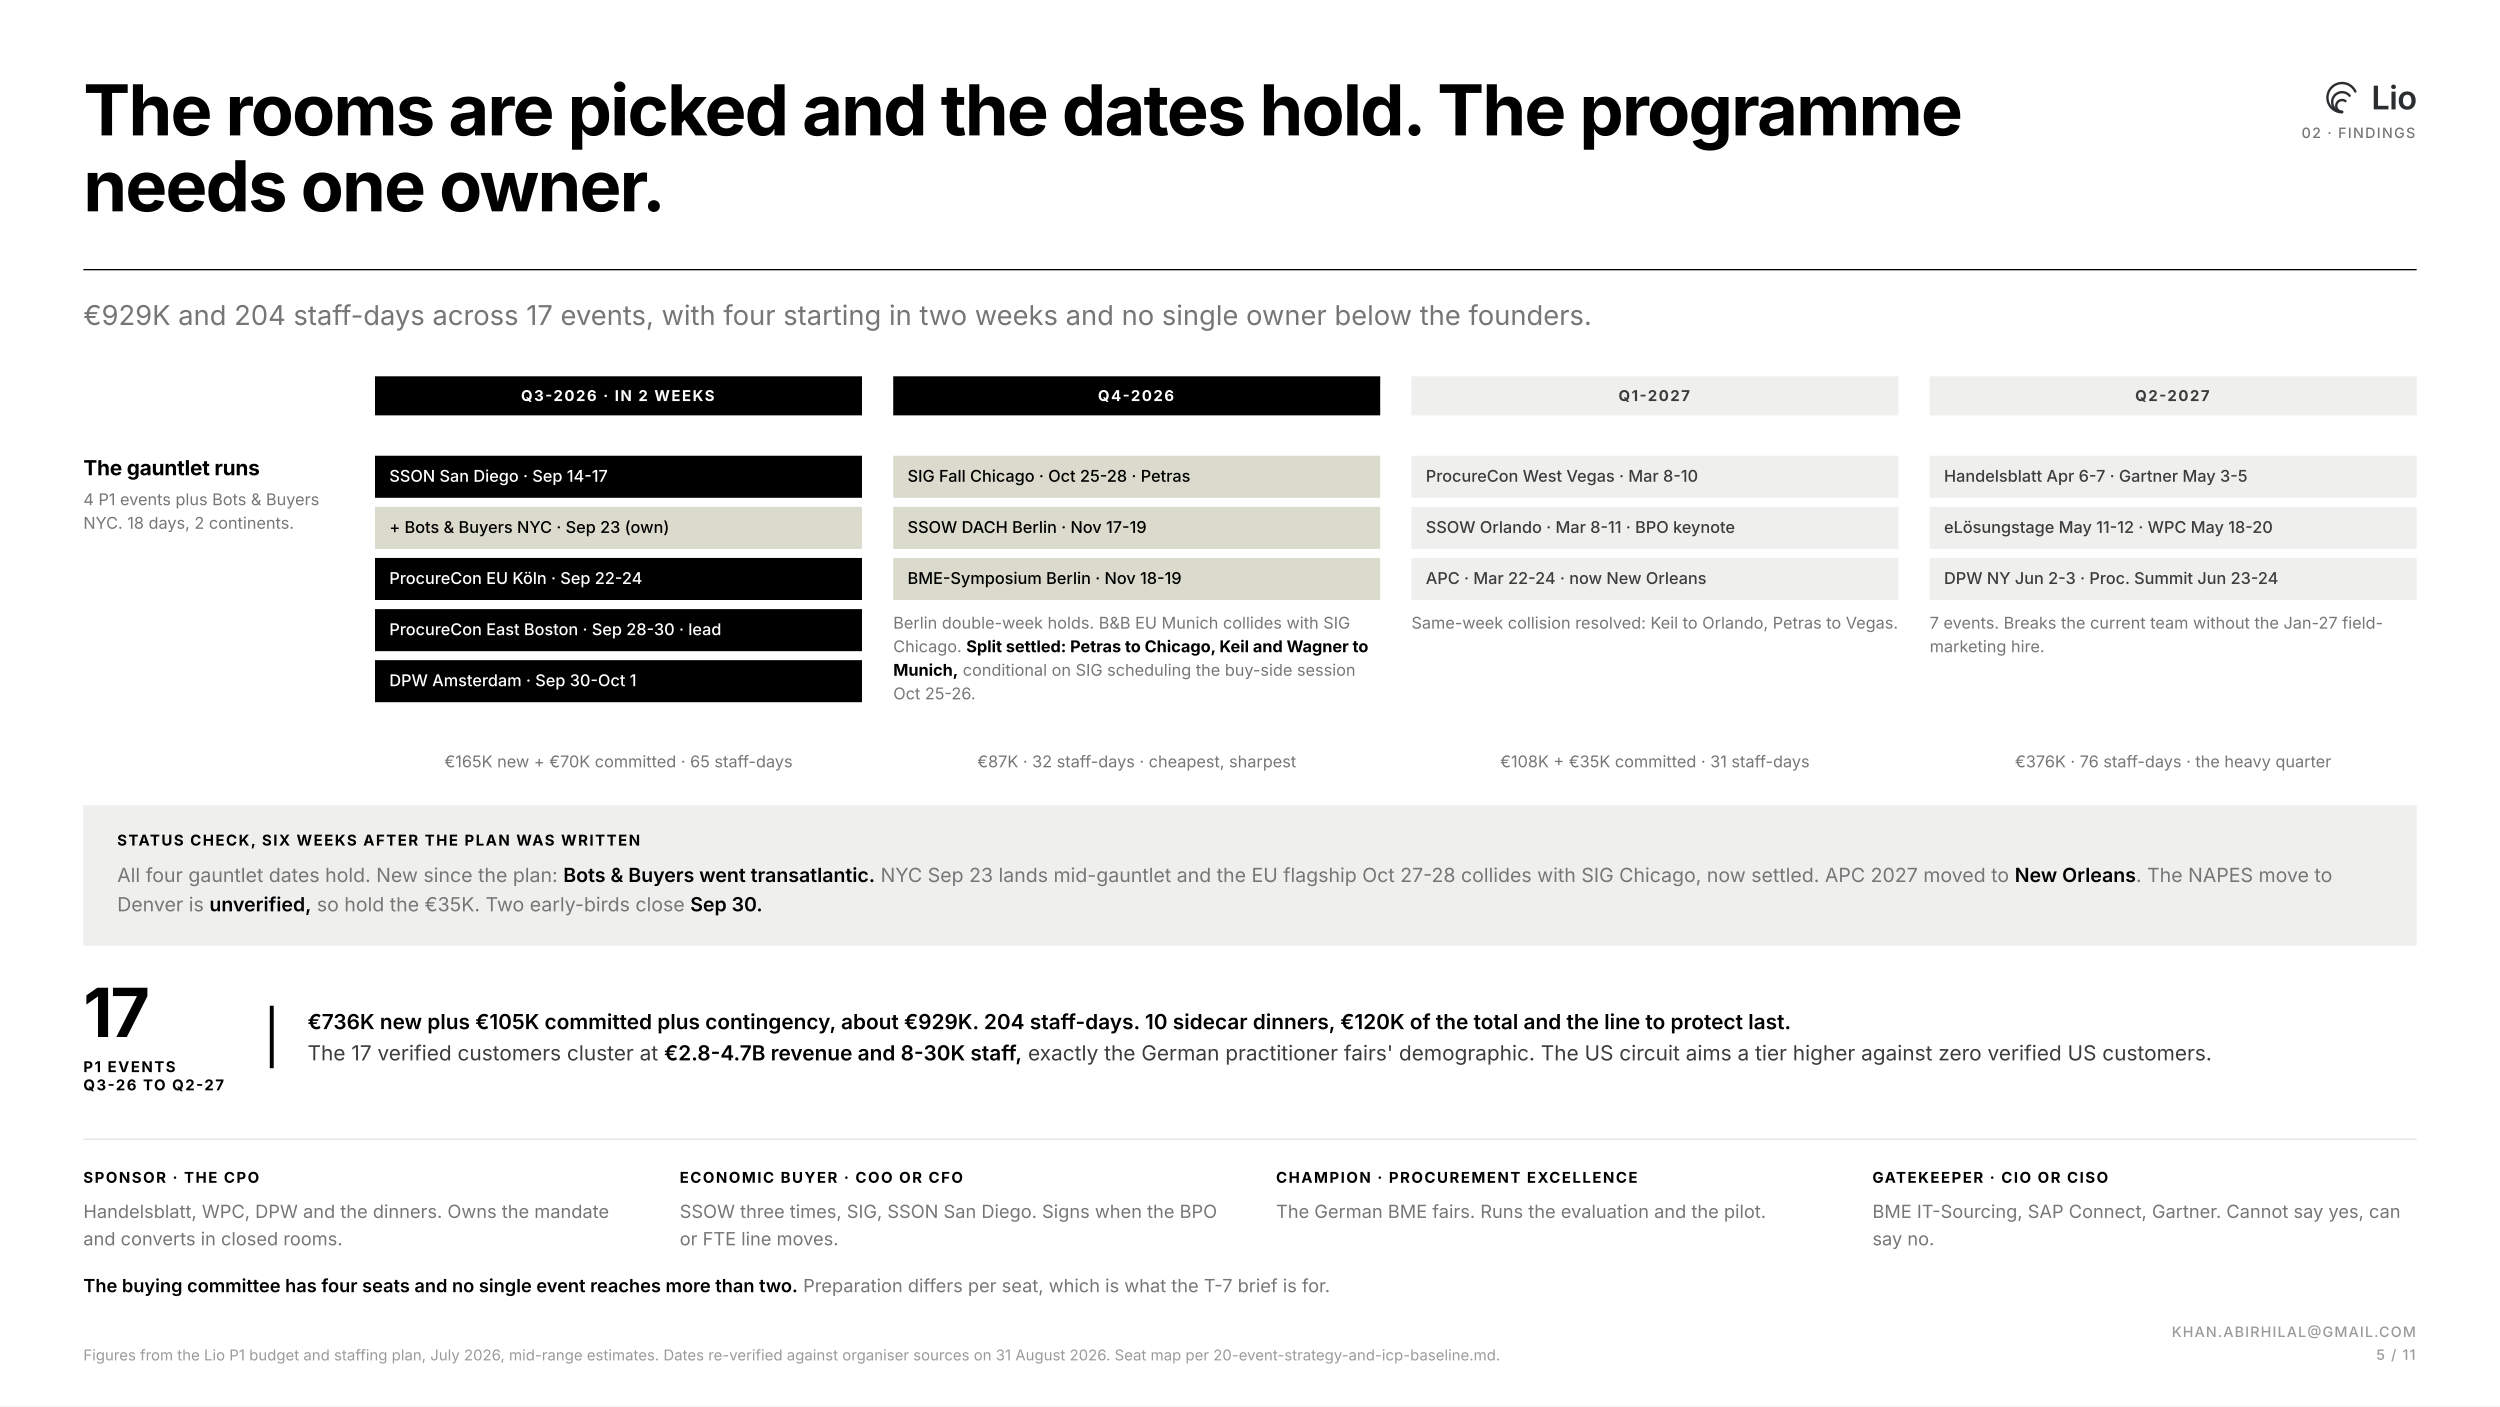
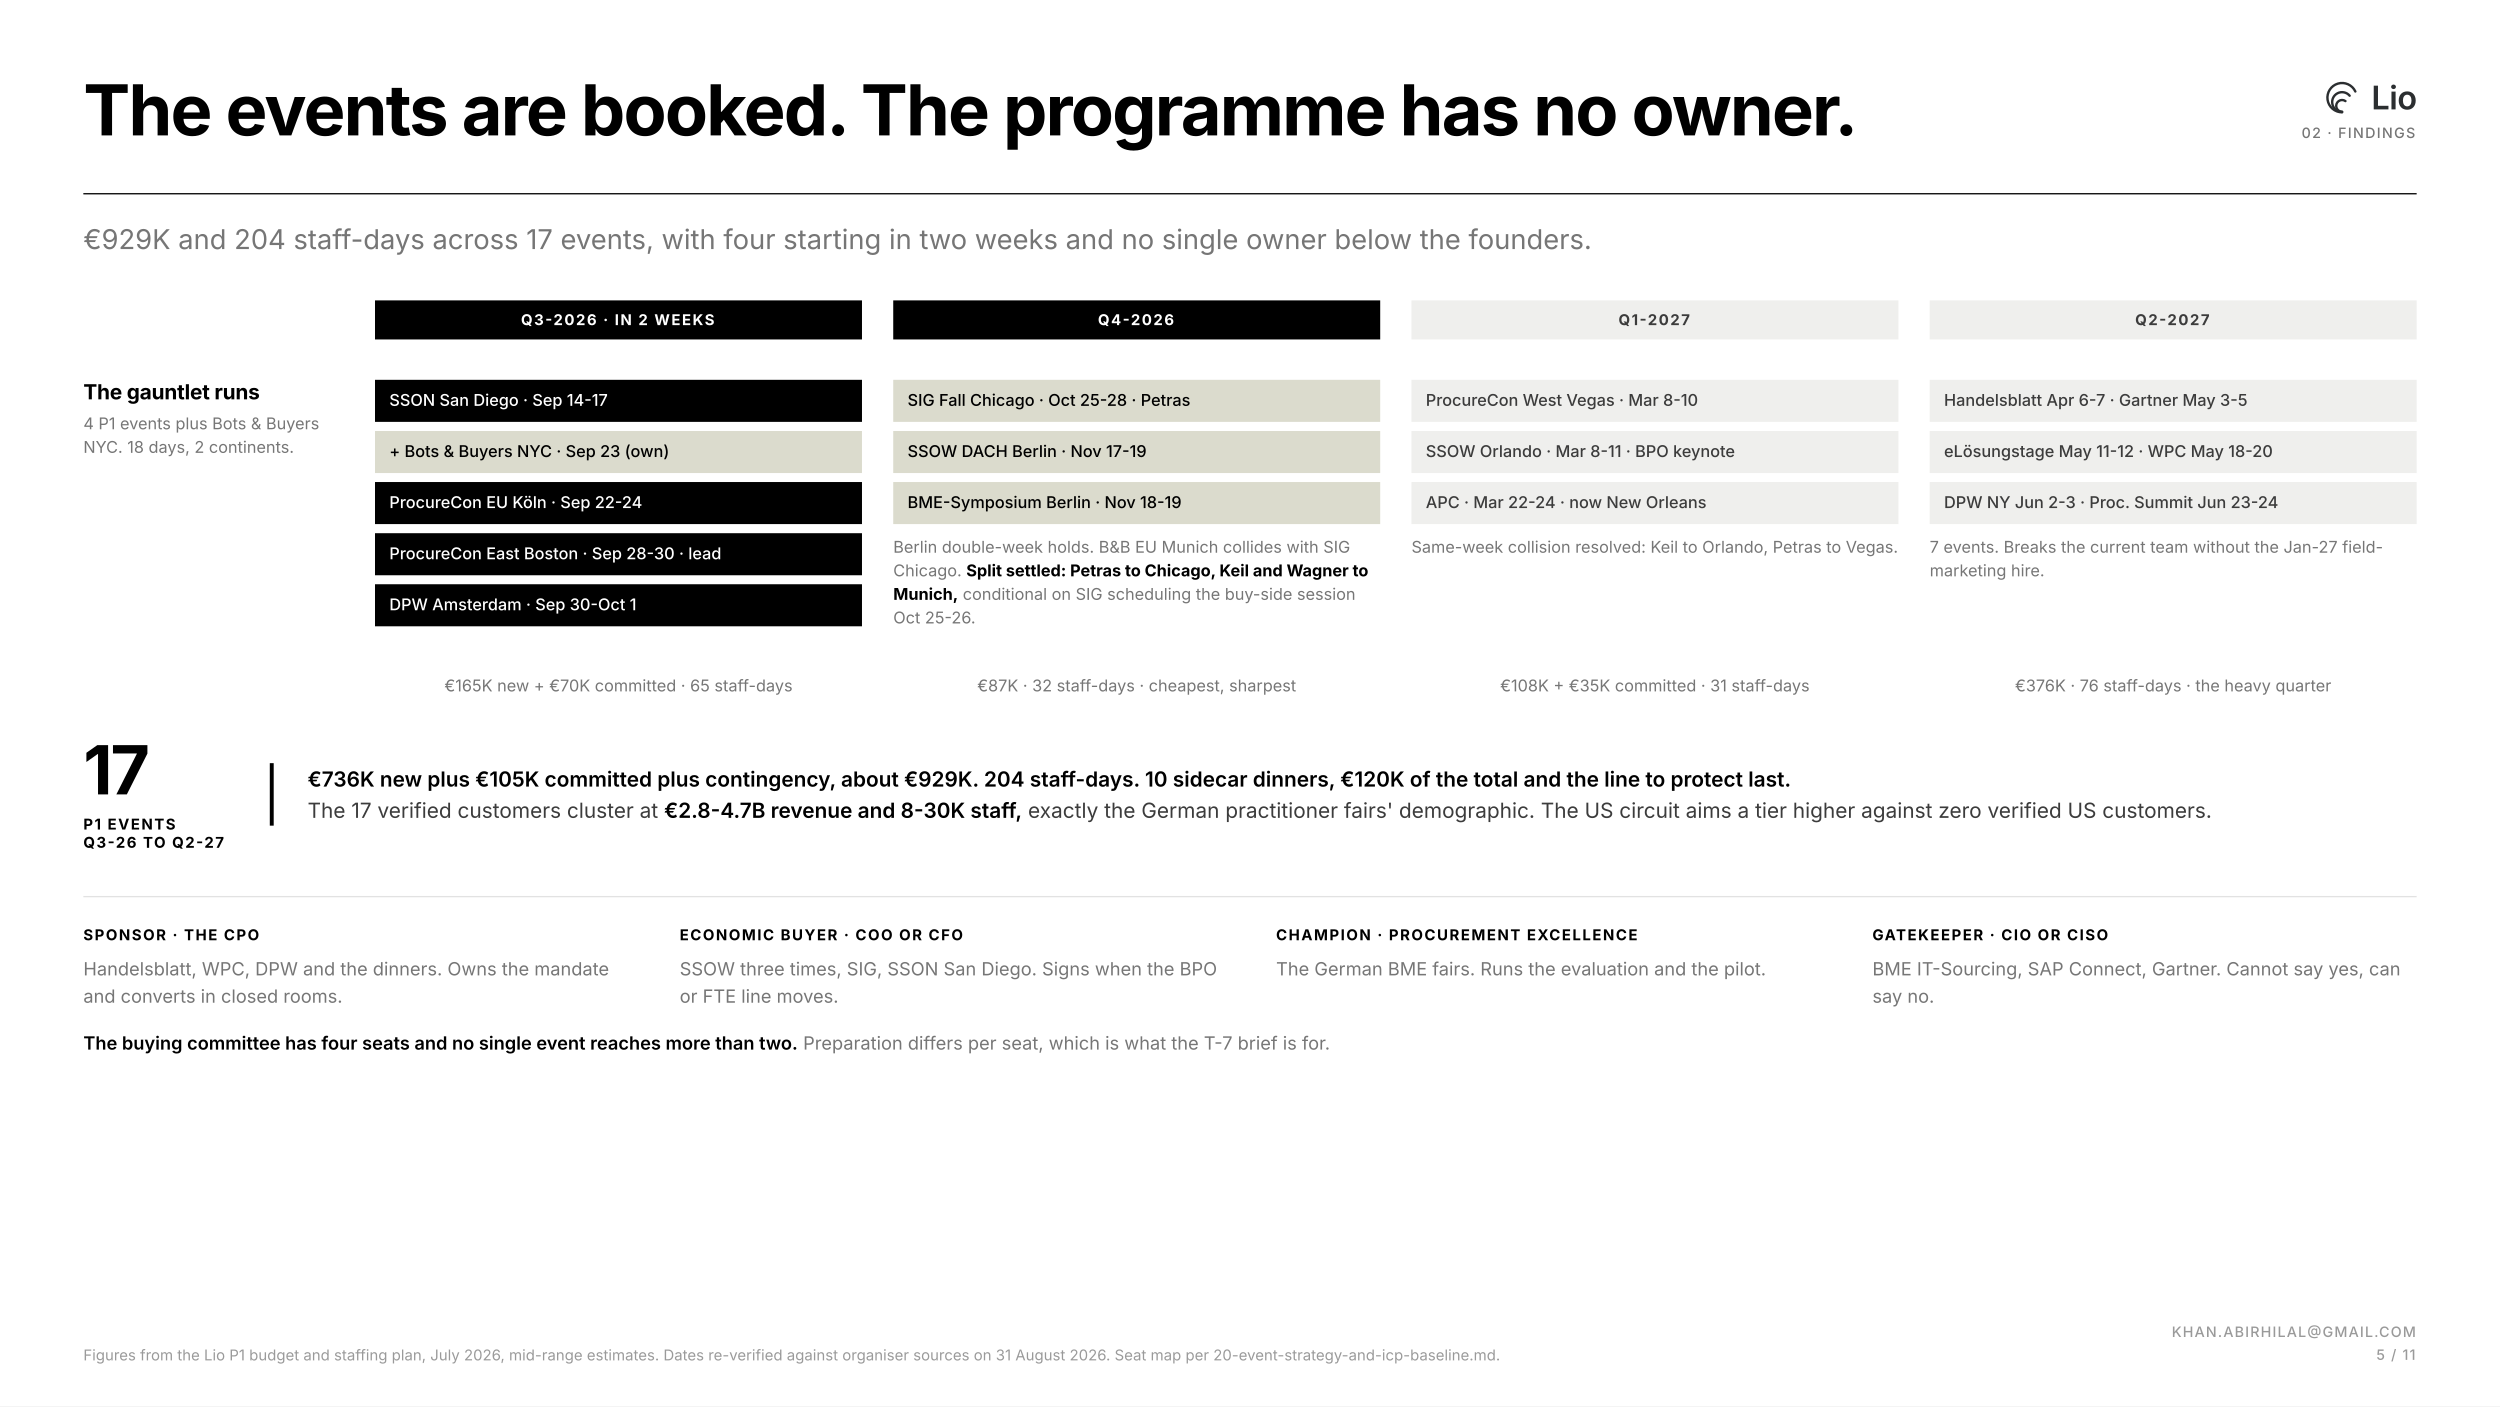
<svg xmlns="http://www.w3.org/2000/svg" viewBox="0 0 1920 1080" width="1920" height="1080" font-family="Inter, 'Helvetica Neue', Arial, sans-serif">
  <rect x="0.0" y="0.0" width="1920.0" height="1080.0" fill="#FFFFFF" />
-   <line x1="64.0" y1="207.1" x2="1856.0" y2="207.1" stroke="#000000" stroke-width="1" />
-   <rect x="288.0" y="289.0" width="374.0" height="30.0" fill="#000000" />
-   <rect x="686.0" y="289.0" width="374.0" height="30.0" fill="#000000" />
-   <rect x="1084.0" y="289.0" width="374.0" height="30.0" fill="#EFEFED" />
-   <rect x="1482.0" y="289.0" width="374.0" height="30.0" fill="#EFEFED" />
-   <rect x="288.0" y="350.0" width="374.0" height="32.3" fill="#000000" />
-   <rect x="288.0" y="389.3" width="374.0" height="32.3" fill="#DBDBCD" />
-   <rect x="288.0" y="428.5" width="374.0" height="32.3" fill="#000000" />
-   <rect x="288.0" y="467.8" width="374.0" height="32.3" fill="#000000" />
-   <rect x="288.0" y="507.0" width="374.0" height="32.3" fill="#000000" />
-   <rect x="686.0" y="350.0" width="374.0" height="32.3" fill="#DBDBCD" />
-   <rect x="686.0" y="389.3" width="374.0" height="32.3" fill="#DBDBCD" />
-   <rect x="686.0" y="428.5" width="374.0" height="32.3" fill="#DBDBCD" />
-   <rect x="1084.0" y="350.0" width="374.0" height="32.3" fill="#EFEFED" />
-   <rect x="1084.0" y="389.3" width="374.0" height="32.3" fill="#EFEFED" />
-   <rect x="1084.0" y="428.5" width="374.0" height="32.3" fill="#EFEFED" />
-   <rect x="1482.0" y="350.0" width="374.0" height="32.3" fill="#EFEFED" />
-   <rect x="1482.0" y="389.3" width="374.0" height="32.3" fill="#EFEFED" />
-   <rect x="1482.0" y="428.5" width="374.0" height="32.3" fill="#EFEFED" />
-   <rect x="64.0" y="618.4" width="1792.0" height="108.0" fill="#EFEFED" />
-   <line x1="208.7" y1="772.4" x2="208.7" y2="820.4" stroke="#000000" stroke-width="3" />
-   <line x1="64.0" y1="874.9" x2="1856.0" y2="874.9" stroke="#E2E2E2" stroke-width="1" />
+   <line x1="64.0" y1="148.8" x2="1856.0" y2="148.8" stroke="#000000" stroke-width="1" />
+   <rect x="288.0" y="230.7" width="374.0" height="30.0" fill="#000000" />
+   <rect x="686.0" y="230.7" width="374.0" height="30.0" fill="#000000" />
+   <rect x="1084.0" y="230.7" width="374.0" height="30.0" fill="#EFEFED" />
+   <rect x="1482.0" y="230.7" width="374.0" height="30.0" fill="#EFEFED" />
+   <rect x="288.0" y="291.7" width="374.0" height="32.3" fill="#000000" />
+   <rect x="288.0" y="331.0" width="374.0" height="32.3" fill="#DBDBCD" />
+   <rect x="288.0" y="370.2" width="374.0" height="32.3" fill="#000000" />
+   <rect x="288.0" y="409.5" width="374.0" height="32.3" fill="#000000" />
+   <rect x="288.0" y="448.7" width="374.0" height="32.3" fill="#000000" />
+   <rect x="686.0" y="291.7" width="374.0" height="32.3" fill="#DBDBCD" />
+   <rect x="686.0" y="331.0" width="374.0" height="32.3" fill="#DBDBCD" />
+   <rect x="686.0" y="370.2" width="374.0" height="32.3" fill="#DBDBCD" />
+   <rect x="1084.0" y="291.7" width="374.0" height="32.3" fill="#EFEFED" />
+   <rect x="1084.0" y="331.0" width="374.0" height="32.3" fill="#EFEFED" />
+   <rect x="1084.0" y="370.2" width="374.0" height="32.3" fill="#EFEFED" />
+   <rect x="1482.0" y="291.7" width="374.0" height="32.3" fill="#EFEFED" />
+   <rect x="1482.0" y="331.0" width="374.0" height="32.3" fill="#EFEFED" />
+   <rect x="1482.0" y="370.2" width="374.0" height="32.3" fill="#EFEFED" />
+   <line x1="208.7" y1="586.1" x2="208.7" y2="634.1" stroke="#000000" stroke-width="3" />
+   <line x1="64.0" y1="688.6" x2="1856.0" y2="688.6" stroke="#E2E2E2" stroke-width="1" />
  <g transform="translate(1785.2 61.5) scale(0.5625)" fill="none" stroke="#2B2E30" stroke-width="3.3" stroke-linecap="round">
    <path d="M 24.00 44.00 A 20 20 0 1 1 42.13 15.55" />
    <path d="M 24.00 43.50 A 13.5 13.5 0 1 1 34.34 21.32" />
    <path d="M 24.00 43.20 A 8 8 0 1 1 28.59 28.65" />
  </g>
-   <text x="64.0" y="104.0" font-family="Inter, 'Helvetica Neue', Arial, sans-serif" font-size="54.0" font-weight="700" fill="#000000" letter-spacing="-1.35" xml:space="preserve">The rooms are picked and the dates hold. The programme</text>
-   <text x="64.0" y="162.3" font-family="Inter, 'Helvetica Neue', Arial, sans-serif" font-size="54.0" font-weight="700" fill="#000000" letter-spacing="-1.35" xml:space="preserve">needs one owner.</text>
+   <text x="64.0" y="104.0" font-family="Inter, 'Helvetica Neue', Arial, sans-serif" font-size="54.0" font-weight="700" fill="#000000" letter-spacing="-1.35" xml:space="preserve">The events are booked. The programme has no owner.</text>
  <text x="1821.2" y="84.0" font-family="Inter, 'Helvetica Neue', Arial, sans-serif" font-size="25.0" font-weight="600" fill="#2B2E30" letter-spacing="-0.38" xml:space="preserve">Lio</text>
  <text x="1767.6" y="106.0" font-family="Inter, 'Helvetica Neue', Arial, sans-serif" font-size="11.0" font-weight="500" fill="#767676" letter-spacing="0.99" xml:space="preserve">02 · FINDINGS</text>
-   <text x="64.0" y="249.6" font-family="Inter, 'Helvetica Neue', Arial, sans-serif" font-size="21.0" font-weight="400" fill="#767676" xml:space="preserve">€929K and 204 staff-days across 17 events, with four starting in two weeks and no single owner below the founders.</text>
-   <text x="400.1" y="308.0" font-family="Inter, 'Helvetica Neue', Arial, sans-serif" font-size="11.5" font-weight="700" fill="#FFFFFF" letter-spacing="1.15" xml:space="preserve">Q3-2026 · IN 2 WEEKS</text>
-   <text x="843.2" y="308.0" font-family="Inter, 'Helvetica Neue', Arial, sans-serif" font-size="11.5" font-weight="700" fill="#FFFFFF" letter-spacing="1.15" xml:space="preserve">Q4-2026</text>
-   <text x="1243.0" y="308.0" font-family="Inter, 'Helvetica Neue', Arial, sans-serif" font-size="11.5" font-weight="700" fill="#3C3C3C" letter-spacing="1.15" xml:space="preserve">Q1-2027</text>
-   <text x="1639.8" y="308.0" font-family="Inter, 'Helvetica Neue', Arial, sans-serif" font-size="11.5" font-weight="700" fill="#3C3C3C" letter-spacing="1.15" xml:space="preserve">Q2-2027</text>
-   <text x="64.0" y="365.0" font-family="Inter, 'Helvetica Neue', Arial, sans-serif" font-size="16.0" font-weight="700" fill="#000000" letter-spacing="-0.16" xml:space="preserve">The gauntlet runs</text>
-   <text x="64.0" y="388.0" font-family="Inter, 'Helvetica Neue', Arial, sans-serif" font-size="12.5" font-weight="400" fill="#767676" xml:space="preserve">4 P1 events plus Bots &amp; Buyers</text>
-   <text x="64.0" y="406.1" font-family="Inter, 'Helvetica Neue', Arial, sans-serif" font-size="12.5" font-weight="400" fill="#767676" xml:space="preserve">NYC. 18 days, 2 continents.</text>
-   <text x="299.0" y="370.0" font-family="Inter, 'Helvetica Neue', Arial, sans-serif" font-size="12.5" font-weight="500" fill="#FFFFFF" xml:space="preserve">SSON San Diego · Sep 14-17</text>
-   <text x="299.0" y="409.3" font-family="Inter, 'Helvetica Neue', Arial, sans-serif" font-size="12.5" font-weight="500" fill="#000000" xml:space="preserve">+ Bots &amp; Buyers NYC · Sep 23 (own)</text>
-   <text x="299.0" y="448.5" font-family="Inter, 'Helvetica Neue', Arial, sans-serif" font-size="12.5" font-weight="500" fill="#FFFFFF" xml:space="preserve">ProcureCon EU Köln · Sep 22-24</text>
-   <text x="299.0" y="487.8" font-family="Inter, 'Helvetica Neue', Arial, sans-serif" font-size="12.5" font-weight="500" fill="#FFFFFF" xml:space="preserve">ProcureCon East Boston · Sep 28-30 · lead</text>
-   <text x="299.0" y="527.0" font-family="Inter, 'Helvetica Neue', Arial, sans-serif" font-size="12.5" font-weight="500" fill="#FFFFFF" xml:space="preserve">DPW Amsterdam · Sep 30-Oct 1</text>
-   <text x="697.0" y="370.0" font-family="Inter, 'Helvetica Neue', Arial, sans-serif" font-size="12.5" font-weight="500" fill="#000000" xml:space="preserve">SIG Fall Chicago · Oct 25-28 · Petras</text>
-   <text x="697.0" y="409.3" font-family="Inter, 'Helvetica Neue', Arial, sans-serif" font-size="12.5" font-weight="500" fill="#000000" xml:space="preserve">SSOW DACH Berlin · Nov 17-19</text>
-   <text x="697.0" y="448.5" font-family="Inter, 'Helvetica Neue', Arial, sans-serif" font-size="12.5" font-weight="500" fill="#000000" xml:space="preserve">BME-Symposium Berlin · Nov 18-19</text>
-   <text x="686.0" y="482.8" font-family="Inter, 'Helvetica Neue', Arial, sans-serif" font-size="12.5" font-weight="400" fill="#767676" xml:space="preserve">Berlin double-week holds. B&amp;B EU Munich collides with SIG</text>
-   <text x="686.0" y="500.9" font-family="Inter, 'Helvetica Neue', Arial, sans-serif" font-size="12.5" font-weight="400" fill="#767676" xml:space="preserve">Chicago.</text>
-   <text x="742.1" y="500.9" font-family="Inter, 'Helvetica Neue', Arial, sans-serif" font-size="12.5" font-weight="700" fill="#000000" xml:space="preserve">Split settled: Petras to Chicago, Keil and Wagner to</text>
-   <text x="686.0" y="519.0" font-family="Inter, 'Helvetica Neue', Arial, sans-serif" font-size="12.5" font-weight="700" fill="#000000" xml:space="preserve">Munich,</text>
-   <text x="739.4" y="519.0" font-family="Inter, 'Helvetica Neue', Arial, sans-serif" font-size="12.5" font-weight="400" fill="#767676" xml:space="preserve">conditional on SIG scheduling the buy-side session</text>
-   <text x="686.0" y="537.1" font-family="Inter, 'Helvetica Neue', Arial, sans-serif" font-size="12.5" font-weight="400" fill="#767676" xml:space="preserve">Oct 25-26.</text>
-   <text x="1095.0" y="370.0" font-family="Inter, 'Helvetica Neue', Arial, sans-serif" font-size="12.5" font-weight="500" fill="#3C3C3C" xml:space="preserve">ProcureCon West Vegas · Mar 8-10</text>
-   <text x="1095.0" y="409.3" font-family="Inter, 'Helvetica Neue', Arial, sans-serif" font-size="12.5" font-weight="500" fill="#3C3C3C" xml:space="preserve">SSOW Orlando · Mar 8-11 · BPO keynote</text>
-   <text x="1095.0" y="448.5" font-family="Inter, 'Helvetica Neue', Arial, sans-serif" font-size="12.5" font-weight="500" fill="#3C3C3C" xml:space="preserve">APC · Mar 22-24 · now New Orleans</text>
-   <text x="1084.0" y="482.8" font-family="Inter, 'Helvetica Neue', Arial, sans-serif" font-size="12.5" font-weight="400" fill="#767676" xml:space="preserve">Same-week collision resolved: Keil to Orlando, Petras to Vegas.</text>
-   <text x="1493.0" y="370.0" font-family="Inter, 'Helvetica Neue', Arial, sans-serif" font-size="12.5" font-weight="500" fill="#3C3C3C" xml:space="preserve">Handelsblatt Apr 6-7 · Gartner May 3-5</text>
-   <text x="1493.0" y="409.3" font-family="Inter, 'Helvetica Neue', Arial, sans-serif" font-size="12.5" font-weight="500" fill="#3C3C3C" xml:space="preserve">eLösungstage May 11-12 · WPC May 18-20</text>
-   <text x="1493.0" y="448.5" font-family="Inter, 'Helvetica Neue', Arial, sans-serif" font-size="12.5" font-weight="500" fill="#3C3C3C" xml:space="preserve">DPW NY Jun 2-3 · Proc. Summit Jun 23-24</text>
-   <text x="1482.0" y="482.8" font-family="Inter, 'Helvetica Neue', Arial, sans-serif" font-size="12.5" font-weight="400" fill="#767676" xml:space="preserve">7 events. Breaks the current team without the Jan-27 field-</text>
-   <text x="1482.0" y="500.9" font-family="Inter, 'Helvetica Neue', Arial, sans-serif" font-size="12.5" font-weight="400" fill="#767676" xml:space="preserve">marketing hire.</text>
-   <text x="341.3" y="589.3" font-family="Inter, 'Helvetica Neue', Arial, sans-serif" font-size="12.5" font-weight="400" fill="#767676" xml:space="preserve">€165K new + €70K committed · 65 staff-days</text>
-   <text x="750.5" y="589.3" font-family="Inter, 'Helvetica Neue', Arial, sans-serif" font-size="12.5" font-weight="400" fill="#767676" xml:space="preserve">€87K · 32 staff-days · cheapest, sharpest</text>
-   <text x="1152.1" y="589.3" font-family="Inter, 'Helvetica Neue', Arial, sans-serif" font-size="12.5" font-weight="400" fill="#767676" xml:space="preserve">€108K + €35K committed · 31 staff-days</text>
-   <text x="1547.5" y="589.3" font-family="Inter, 'Helvetica Neue', Arial, sans-serif" font-size="12.5" font-weight="400" fill="#767676" xml:space="preserve">€376K · 76 staff-days · the heavy quarter</text>
-   <text x="90.0" y="649.4" font-family="Inter, 'Helvetica Neue', Arial, sans-serif" font-size="11.5" font-weight="700" fill="#000000" letter-spacing="1.15" xml:space="preserve">STATUS CHECK, SIX WEEKS AFTER THE PLAN WAS WRITTEN</text>
-   <text x="90.0" y="677.4" font-family="Inter, 'Helvetica Neue', Arial, sans-serif" font-size="15.0" font-weight="400" fill="#767676" xml:space="preserve">All four gauntlet dates hold. New since the plan:</text>
-   <text x="432.6" y="677.4" font-family="Inter, 'Helvetica Neue', Arial, sans-serif" font-size="15.0" font-weight="600" fill="#000000" xml:space="preserve">Bots &amp; Buyers went transatlantic.</text>
-   <text x="676.3" y="677.4" font-family="Inter, 'Helvetica Neue', Arial, sans-serif" font-size="15.0" font-weight="400" fill="#767676" xml:space="preserve">NYC Sep 23 lands mid-gauntlet and the EU flagship Oct 27-28 collides with SIG Chicago, now settled. APC 2027 moved to</text>
-   <text x="1547.3" y="677.4" font-family="Inter, 'Helvetica Neue', Arial, sans-serif" font-size="15.0" font-weight="600" fill="#000000" xml:space="preserve">New Orleans</text>
-   <text x="1640.4" y="677.4" font-family="Inter, 'Helvetica Neue', Arial, sans-serif" font-size="15.0" font-weight="400" fill="#767676" xml:space="preserve">. The NAPES move to</text>
-   <text x="90.0" y="699.9" font-family="Inter, 'Helvetica Neue', Arial, sans-serif" font-size="15.0" font-weight="400" fill="#767676" xml:space="preserve">Denver is</text>
-   <text x="160.8" y="699.9" font-family="Inter, 'Helvetica Neue', Arial, sans-serif" font-size="15.0" font-weight="600" fill="#000000" xml:space="preserve">unverified,</text>
-   <text x="243.3" y="699.9" font-family="Inter, 'Helvetica Neue', Arial, sans-serif" font-size="15.0" font-weight="400" fill="#767676" xml:space="preserve">so hold the €35K. Two early-birds close</text>
-   <text x="530.1" y="699.9" font-family="Inter, 'Helvetica Neue', Arial, sans-serif" font-size="15.0" font-weight="600" fill="#000000" xml:space="preserve">Sep 30.</text>
-   <text x="64.0" y="796.4" font-family="Inter, 'Helvetica Neue', Arial, sans-serif" font-size="52.0" font-weight="700" fill="#000000" letter-spacing="-1.56" xml:space="preserve">17</text>
-   <text x="64.0" y="823.4" font-family="Inter, 'Helvetica Neue', Arial, sans-serif" font-size="11.5" font-weight="700" fill="#000000" letter-spacing="1.15" xml:space="preserve">P1 EVENTS</text>
-   <text x="64.0" y="837.4" font-family="Inter, 'Helvetica Neue', Arial, sans-serif" font-size="11.5" font-weight="700" fill="#000000" letter-spacing="1.15" xml:space="preserve">Q3-26 TO Q2-27</text>
-   <text x="236.2" y="790.4" font-family="Inter, 'Helvetica Neue', Arial, sans-serif" font-size="16.0" font-weight="600" fill="#000000" xml:space="preserve">€736K new plus €105K committed plus contingency, about €929K. 204 staff-days. 10 sidecar dinners, €120K of the total and the line to protect last.</text>
-   <text x="236.2" y="814.4" font-family="Inter, 'Helvetica Neue', Arial, sans-serif" font-size="16.0" font-weight="400" fill="#3C3C3C" xml:space="preserve">The 17 verified customers cluster at</text>
-   <text x="510.0" y="814.4" font-family="Inter, 'Helvetica Neue', Arial, sans-serif" font-size="16.0" font-weight="600" fill="#000000" xml:space="preserve">€2.8-4.7B revenue and 8-30K staff,</text>
-   <text x="789.5" y="814.4" font-family="Inter, 'Helvetica Neue', Arial, sans-serif" font-size="16.0" font-weight="400" fill="#3C3C3C" xml:space="preserve">exactly the German practitioner fairs' demographic. The US circuit aims a tier higher against zero verified US customers.</text>
-   <text x="64.0" y="908.4" font-family="Inter, 'Helvetica Neue', Arial, sans-serif" font-size="11.5" font-weight="700" fill="#000000" letter-spacing="1.15" xml:space="preserve">SPONSOR · THE CPO</text>
-   <text x="64.0" y="935.4" font-family="Inter, 'Helvetica Neue', Arial, sans-serif" font-size="14.0" font-weight="400" fill="#767676" xml:space="preserve">Handelsblatt, WPC, DPW and the dinners. Owns the mandate</text>
-   <text x="64.0" y="956.4" font-family="Inter, 'Helvetica Neue', Arial, sans-serif" font-size="14.0" font-weight="400" fill="#767676" xml:space="preserve">and converts in closed rooms.</text>
-   <text x="522.0" y="908.4" font-family="Inter, 'Helvetica Neue', Arial, sans-serif" font-size="11.5" font-weight="700" fill="#000000" letter-spacing="1.15" xml:space="preserve">ECONOMIC BUYER · COO OR CFO</text>
-   <text x="522.0" y="935.4" font-family="Inter, 'Helvetica Neue', Arial, sans-serif" font-size="14.0" font-weight="400" fill="#767676" xml:space="preserve">SSOW three times, SIG, SSON San Diego. Signs when the BPO</text>
-   <text x="522.0" y="956.4" font-family="Inter, 'Helvetica Neue', Arial, sans-serif" font-size="14.0" font-weight="400" fill="#767676" xml:space="preserve">or FTE line moves.</text>
-   <text x="980.0" y="908.4" font-family="Inter, 'Helvetica Neue', Arial, sans-serif" font-size="11.5" font-weight="700" fill="#000000" letter-spacing="1.15" xml:space="preserve">CHAMPION · PROCUREMENT EXCELLENCE</text>
-   <text x="980.0" y="935.4" font-family="Inter, 'Helvetica Neue', Arial, sans-serif" font-size="14.0" font-weight="400" fill="#767676" xml:space="preserve">The German BME fairs. Runs the evaluation and the pilot.</text>
-   <text x="1438.0" y="908.4" font-family="Inter, 'Helvetica Neue', Arial, sans-serif" font-size="11.5" font-weight="700" fill="#000000" letter-spacing="1.15" xml:space="preserve">GATEKEEPER · CIO OR CISO</text>
-   <text x="1438.0" y="935.4" font-family="Inter, 'Helvetica Neue', Arial, sans-serif" font-size="14.0" font-weight="400" fill="#767676" xml:space="preserve">BME IT-Sourcing, SAP Connect, Gartner. Cannot say yes, can</text>
-   <text x="1438.0" y="956.4" font-family="Inter, 'Helvetica Neue', Arial, sans-serif" font-size="14.0" font-weight="400" fill="#767676" xml:space="preserve">say no.</text>
-   <text x="64.0" y="992.4" font-family="Inter, 'Helvetica Neue', Arial, sans-serif" font-size="14.0" font-weight="600" fill="#000000" xml:space="preserve">The buying committee has four seats and no single event reaches more than two.</text>
-   <text x="616.8" y="992.4" font-family="Inter, 'Helvetica Neue', Arial, sans-serif" font-size="14.0" font-weight="400" fill="#767676" xml:space="preserve">Preparation differs per seat, which is what the T-7 brief is for.</text>
+   <text x="64.0" y="191.3" font-family="Inter, 'Helvetica Neue', Arial, sans-serif" font-size="21.0" font-weight="400" fill="#767676" xml:space="preserve">€929K and 204 staff-days across 17 events, with four starting in two weeks and no single owner below the founders.</text>
+   <text x="400.1" y="249.7" font-family="Inter, 'Helvetica Neue', Arial, sans-serif" font-size="11.5" font-weight="700" fill="#FFFFFF" letter-spacing="1.15" xml:space="preserve">Q3-2026 · IN 2 WEEKS</text>
+   <text x="843.2" y="249.7" font-family="Inter, 'Helvetica Neue', Arial, sans-serif" font-size="11.5" font-weight="700" fill="#FFFFFF" letter-spacing="1.15" xml:space="preserve">Q4-2026</text>
+   <text x="1243.0" y="249.7" font-family="Inter, 'Helvetica Neue', Arial, sans-serif" font-size="11.5" font-weight="700" fill="#3C3C3C" letter-spacing="1.15" xml:space="preserve">Q1-2027</text>
+   <text x="1639.8" y="249.7" font-family="Inter, 'Helvetica Neue', Arial, sans-serif" font-size="11.5" font-weight="700" fill="#3C3C3C" letter-spacing="1.15" xml:space="preserve">Q2-2027</text>
+   <text x="64.0" y="306.7" font-family="Inter, 'Helvetica Neue', Arial, sans-serif" font-size="16.0" font-weight="700" fill="#000000" letter-spacing="-0.16" xml:space="preserve">The gauntlet runs</text>
+   <text x="64.0" y="329.7" font-family="Inter, 'Helvetica Neue', Arial, sans-serif" font-size="12.5" font-weight="400" fill="#767676" xml:space="preserve">4 P1 events plus Bots &amp; Buyers</text>
+   <text x="64.0" y="347.8" font-family="Inter, 'Helvetica Neue', Arial, sans-serif" font-size="12.5" font-weight="400" fill="#767676" xml:space="preserve">NYC. 18 days, 2 continents.</text>
+   <text x="299.0" y="311.7" font-family="Inter, 'Helvetica Neue', Arial, sans-serif" font-size="12.5" font-weight="500" fill="#FFFFFF" xml:space="preserve">SSON San Diego · Sep 14-17</text>
+   <text x="299.0" y="351.0" font-family="Inter, 'Helvetica Neue', Arial, sans-serif" font-size="12.5" font-weight="500" fill="#000000" xml:space="preserve">+ Bots &amp; Buyers NYC · Sep 23 (own)</text>
+   <text x="299.0" y="390.2" font-family="Inter, 'Helvetica Neue', Arial, sans-serif" font-size="12.5" font-weight="500" fill="#FFFFFF" xml:space="preserve">ProcureCon EU Köln · Sep 22-24</text>
+   <text x="299.0" y="429.5" font-family="Inter, 'Helvetica Neue', Arial, sans-serif" font-size="12.5" font-weight="500" fill="#FFFFFF" xml:space="preserve">ProcureCon East Boston · Sep 28-30 · lead</text>
+   <text x="299.0" y="468.7" font-family="Inter, 'Helvetica Neue', Arial, sans-serif" font-size="12.5" font-weight="500" fill="#FFFFFF" xml:space="preserve">DPW Amsterdam · Sep 30-Oct 1</text>
+   <text x="697.0" y="311.7" font-family="Inter, 'Helvetica Neue', Arial, sans-serif" font-size="12.5" font-weight="500" fill="#000000" xml:space="preserve">SIG Fall Chicago · Oct 25-28 · Petras</text>
+   <text x="697.0" y="351.0" font-family="Inter, 'Helvetica Neue', Arial, sans-serif" font-size="12.5" font-weight="500" fill="#000000" xml:space="preserve">SSOW DACH Berlin · Nov 17-19</text>
+   <text x="697.0" y="390.2" font-family="Inter, 'Helvetica Neue', Arial, sans-serif" font-size="12.5" font-weight="500" fill="#000000" xml:space="preserve">BME-Symposium Berlin · Nov 18-19</text>
+   <text x="686.0" y="424.5" font-family="Inter, 'Helvetica Neue', Arial, sans-serif" font-size="12.5" font-weight="400" fill="#767676" xml:space="preserve">Berlin double-week holds. B&amp;B EU Munich collides with SIG</text>
+   <text x="686.0" y="442.6" font-family="Inter, 'Helvetica Neue', Arial, sans-serif" font-size="12.5" font-weight="400" fill="#767676" xml:space="preserve">Chicago.</text>
+   <text x="742.1" y="442.6" font-family="Inter, 'Helvetica Neue', Arial, sans-serif" font-size="12.5" font-weight="700" fill="#000000" xml:space="preserve">Split settled: Petras to Chicago, Keil and Wagner to</text>
+   <text x="686.0" y="460.7" font-family="Inter, 'Helvetica Neue', Arial, sans-serif" font-size="12.5" font-weight="700" fill="#000000" xml:space="preserve">Munich,</text>
+   <text x="739.4" y="460.7" font-family="Inter, 'Helvetica Neue', Arial, sans-serif" font-size="12.5" font-weight="400" fill="#767676" xml:space="preserve">conditional on SIG scheduling the buy-side session</text>
+   <text x="686.0" y="478.8" font-family="Inter, 'Helvetica Neue', Arial, sans-serif" font-size="12.5" font-weight="400" fill="#767676" xml:space="preserve">Oct 25-26.</text>
+   <text x="1095.0" y="311.7" font-family="Inter, 'Helvetica Neue', Arial, sans-serif" font-size="12.5" font-weight="500" fill="#3C3C3C" xml:space="preserve">ProcureCon West Vegas · Mar 8-10</text>
+   <text x="1095.0" y="351.0" font-family="Inter, 'Helvetica Neue', Arial, sans-serif" font-size="12.5" font-weight="500" fill="#3C3C3C" xml:space="preserve">SSOW Orlando · Mar 8-11 · BPO keynote</text>
+   <text x="1095.0" y="390.2" font-family="Inter, 'Helvetica Neue', Arial, sans-serif" font-size="12.5" font-weight="500" fill="#3C3C3C" xml:space="preserve">APC · Mar 22-24 · now New Orleans</text>
+   <text x="1084.0" y="424.5" font-family="Inter, 'Helvetica Neue', Arial, sans-serif" font-size="12.5" font-weight="400" fill="#767676" xml:space="preserve">Same-week collision resolved: Keil to Orlando, Petras to Vegas.</text>
+   <text x="1493.0" y="311.7" font-family="Inter, 'Helvetica Neue', Arial, sans-serif" font-size="12.5" font-weight="500" fill="#3C3C3C" xml:space="preserve">Handelsblatt Apr 6-7 · Gartner May 3-5</text>
+   <text x="1493.0" y="351.0" font-family="Inter, 'Helvetica Neue', Arial, sans-serif" font-size="12.5" font-weight="500" fill="#3C3C3C" xml:space="preserve">eLösungstage May 11-12 · WPC May 18-20</text>
+   <text x="1493.0" y="390.2" font-family="Inter, 'Helvetica Neue', Arial, sans-serif" font-size="12.5" font-weight="500" fill="#3C3C3C" xml:space="preserve">DPW NY Jun 2-3 · Proc. Summit Jun 23-24</text>
+   <text x="1482.0" y="424.5" font-family="Inter, 'Helvetica Neue', Arial, sans-serif" font-size="12.5" font-weight="400" fill="#767676" xml:space="preserve">7 events. Breaks the current team without the Jan-27 field-</text>
+   <text x="1482.0" y="442.6" font-family="Inter, 'Helvetica Neue', Arial, sans-serif" font-size="12.5" font-weight="400" fill="#767676" xml:space="preserve">marketing hire.</text>
+   <text x="341.3" y="531.0" font-family="Inter, 'Helvetica Neue', Arial, sans-serif" font-size="12.5" font-weight="400" fill="#767676" xml:space="preserve">€165K new + €70K committed · 65 staff-days</text>
+   <text x="750.5" y="531.0" font-family="Inter, 'Helvetica Neue', Arial, sans-serif" font-size="12.5" font-weight="400" fill="#767676" xml:space="preserve">€87K · 32 staff-days · cheapest, sharpest</text>
+   <text x="1152.1" y="531.0" font-family="Inter, 'Helvetica Neue', Arial, sans-serif" font-size="12.5" font-weight="400" fill="#767676" xml:space="preserve">€108K + €35K committed · 31 staff-days</text>
+   <text x="1547.5" y="531.0" font-family="Inter, 'Helvetica Neue', Arial, sans-serif" font-size="12.5" font-weight="400" fill="#767676" xml:space="preserve">€376K · 76 staff-days · the heavy quarter</text>
+   <text x="64.0" y="610.1" font-family="Inter, 'Helvetica Neue', Arial, sans-serif" font-size="52.0" font-weight="700" fill="#000000" letter-spacing="-1.56" xml:space="preserve">17</text>
+   <text x="64.0" y="637.1" font-family="Inter, 'Helvetica Neue', Arial, sans-serif" font-size="11.5" font-weight="700" fill="#000000" letter-spacing="1.15" xml:space="preserve">P1 EVENTS</text>
+   <text x="64.0" y="651.1" font-family="Inter, 'Helvetica Neue', Arial, sans-serif" font-size="11.5" font-weight="700" fill="#000000" letter-spacing="1.15" xml:space="preserve">Q3-26 TO Q2-27</text>
+   <text x="236.2" y="604.1" font-family="Inter, 'Helvetica Neue', Arial, sans-serif" font-size="16.0" font-weight="600" fill="#000000" xml:space="preserve">€736K new plus €105K committed plus contingency, about €929K. 204 staff-days. 10 sidecar dinners, €120K of the total and the line to protect last.</text>
+   <text x="236.2" y="628.1" font-family="Inter, 'Helvetica Neue', Arial, sans-serif" font-size="16.0" font-weight="400" fill="#3C3C3C" xml:space="preserve">The 17 verified customers cluster at</text>
+   <text x="510.0" y="628.1" font-family="Inter, 'Helvetica Neue', Arial, sans-serif" font-size="16.0" font-weight="600" fill="#000000" xml:space="preserve">€2.8-4.7B revenue and 8-30K staff,</text>
+   <text x="789.5" y="628.1" font-family="Inter, 'Helvetica Neue', Arial, sans-serif" font-size="16.0" font-weight="400" fill="#3C3C3C" xml:space="preserve">exactly the German practitioner fairs' demographic. The US circuit aims a tier higher against zero verified US customers.</text>
+   <text x="64.0" y="722.1" font-family="Inter, 'Helvetica Neue', Arial, sans-serif" font-size="11.5" font-weight="700" fill="#000000" letter-spacing="1.15" xml:space="preserve">SPONSOR · THE CPO</text>
+   <text x="64.0" y="749.1" font-family="Inter, 'Helvetica Neue', Arial, sans-serif" font-size="14.0" font-weight="400" fill="#767676" xml:space="preserve">Handelsblatt, WPC, DPW and the dinners. Owns the mandate</text>
+   <text x="64.0" y="770.1" font-family="Inter, 'Helvetica Neue', Arial, sans-serif" font-size="14.0" font-weight="400" fill="#767676" xml:space="preserve">and converts in closed rooms.</text>
+   <text x="522.0" y="722.1" font-family="Inter, 'Helvetica Neue', Arial, sans-serif" font-size="11.5" font-weight="700" fill="#000000" letter-spacing="1.15" xml:space="preserve">ECONOMIC BUYER · COO OR CFO</text>
+   <text x="522.0" y="749.1" font-family="Inter, 'Helvetica Neue', Arial, sans-serif" font-size="14.0" font-weight="400" fill="#767676" xml:space="preserve">SSOW three times, SIG, SSON San Diego. Signs when the BPO</text>
+   <text x="522.0" y="770.1" font-family="Inter, 'Helvetica Neue', Arial, sans-serif" font-size="14.0" font-weight="400" fill="#767676" xml:space="preserve">or FTE line moves.</text>
+   <text x="980.0" y="722.1" font-family="Inter, 'Helvetica Neue', Arial, sans-serif" font-size="11.5" font-weight="700" fill="#000000" letter-spacing="1.15" xml:space="preserve">CHAMPION · PROCUREMENT EXCELLENCE</text>
+   <text x="980.0" y="749.1" font-family="Inter, 'Helvetica Neue', Arial, sans-serif" font-size="14.0" font-weight="400" fill="#767676" xml:space="preserve">The German BME fairs. Runs the evaluation and the pilot.</text>
+   <text x="1438.0" y="722.1" font-family="Inter, 'Helvetica Neue', Arial, sans-serif" font-size="11.5" font-weight="700" fill="#000000" letter-spacing="1.15" xml:space="preserve">GATEKEEPER · CIO OR CISO</text>
+   <text x="1438.0" y="749.1" font-family="Inter, 'Helvetica Neue', Arial, sans-serif" font-size="14.0" font-weight="400" fill="#767676" xml:space="preserve">BME IT-Sourcing, SAP Connect, Gartner. Cannot say yes, can</text>
+   <text x="1438.0" y="770.1" font-family="Inter, 'Helvetica Neue', Arial, sans-serif" font-size="14.0" font-weight="400" fill="#767676" xml:space="preserve">say no.</text>
+   <text x="64.0" y="806.1" font-family="Inter, 'Helvetica Neue', Arial, sans-serif" font-size="14.0" font-weight="600" fill="#000000" xml:space="preserve">The buying committee has four seats and no single event reaches more than two.</text>
+   <text x="616.8" y="806.1" font-family="Inter, 'Helvetica Neue', Arial, sans-serif" font-size="14.0" font-weight="400" fill="#767676" xml:space="preserve">Preparation differs per seat, which is what the T-7 brief is for.</text>
  <text x="64.0" y="1044.8" font-family="Inter, 'Helvetica Neue', Arial, sans-serif" font-size="11.5" font-weight="400" fill="#9A9A9A" xml:space="preserve">Figures from the Lio P1 budget and staffing plan, July 2026, mid-range estimates. Dates re-verified against organiser sources on 31 August 2026. Seat map per 20-event-strategy-and-icp-baseline.md.</text>
  <text x="1667.9" y="1026.8" font-family="Inter, 'Helvetica Neue', Arial, sans-serif" font-size="11.0" font-weight="500" fill="#9A9A9A" letter-spacing="0.88" xml:space="preserve">KHAN.ABIRHILAL@GMAIL.COM</text>
  <text x="1825.0" y="1044.4" font-family="Inter, 'Helvetica Neue', Arial, sans-serif" font-size="11.0" font-weight="500" fill="#9A9A9A" letter-spacing="0.88" xml:space="preserve">5 / 11</text>
</svg>
